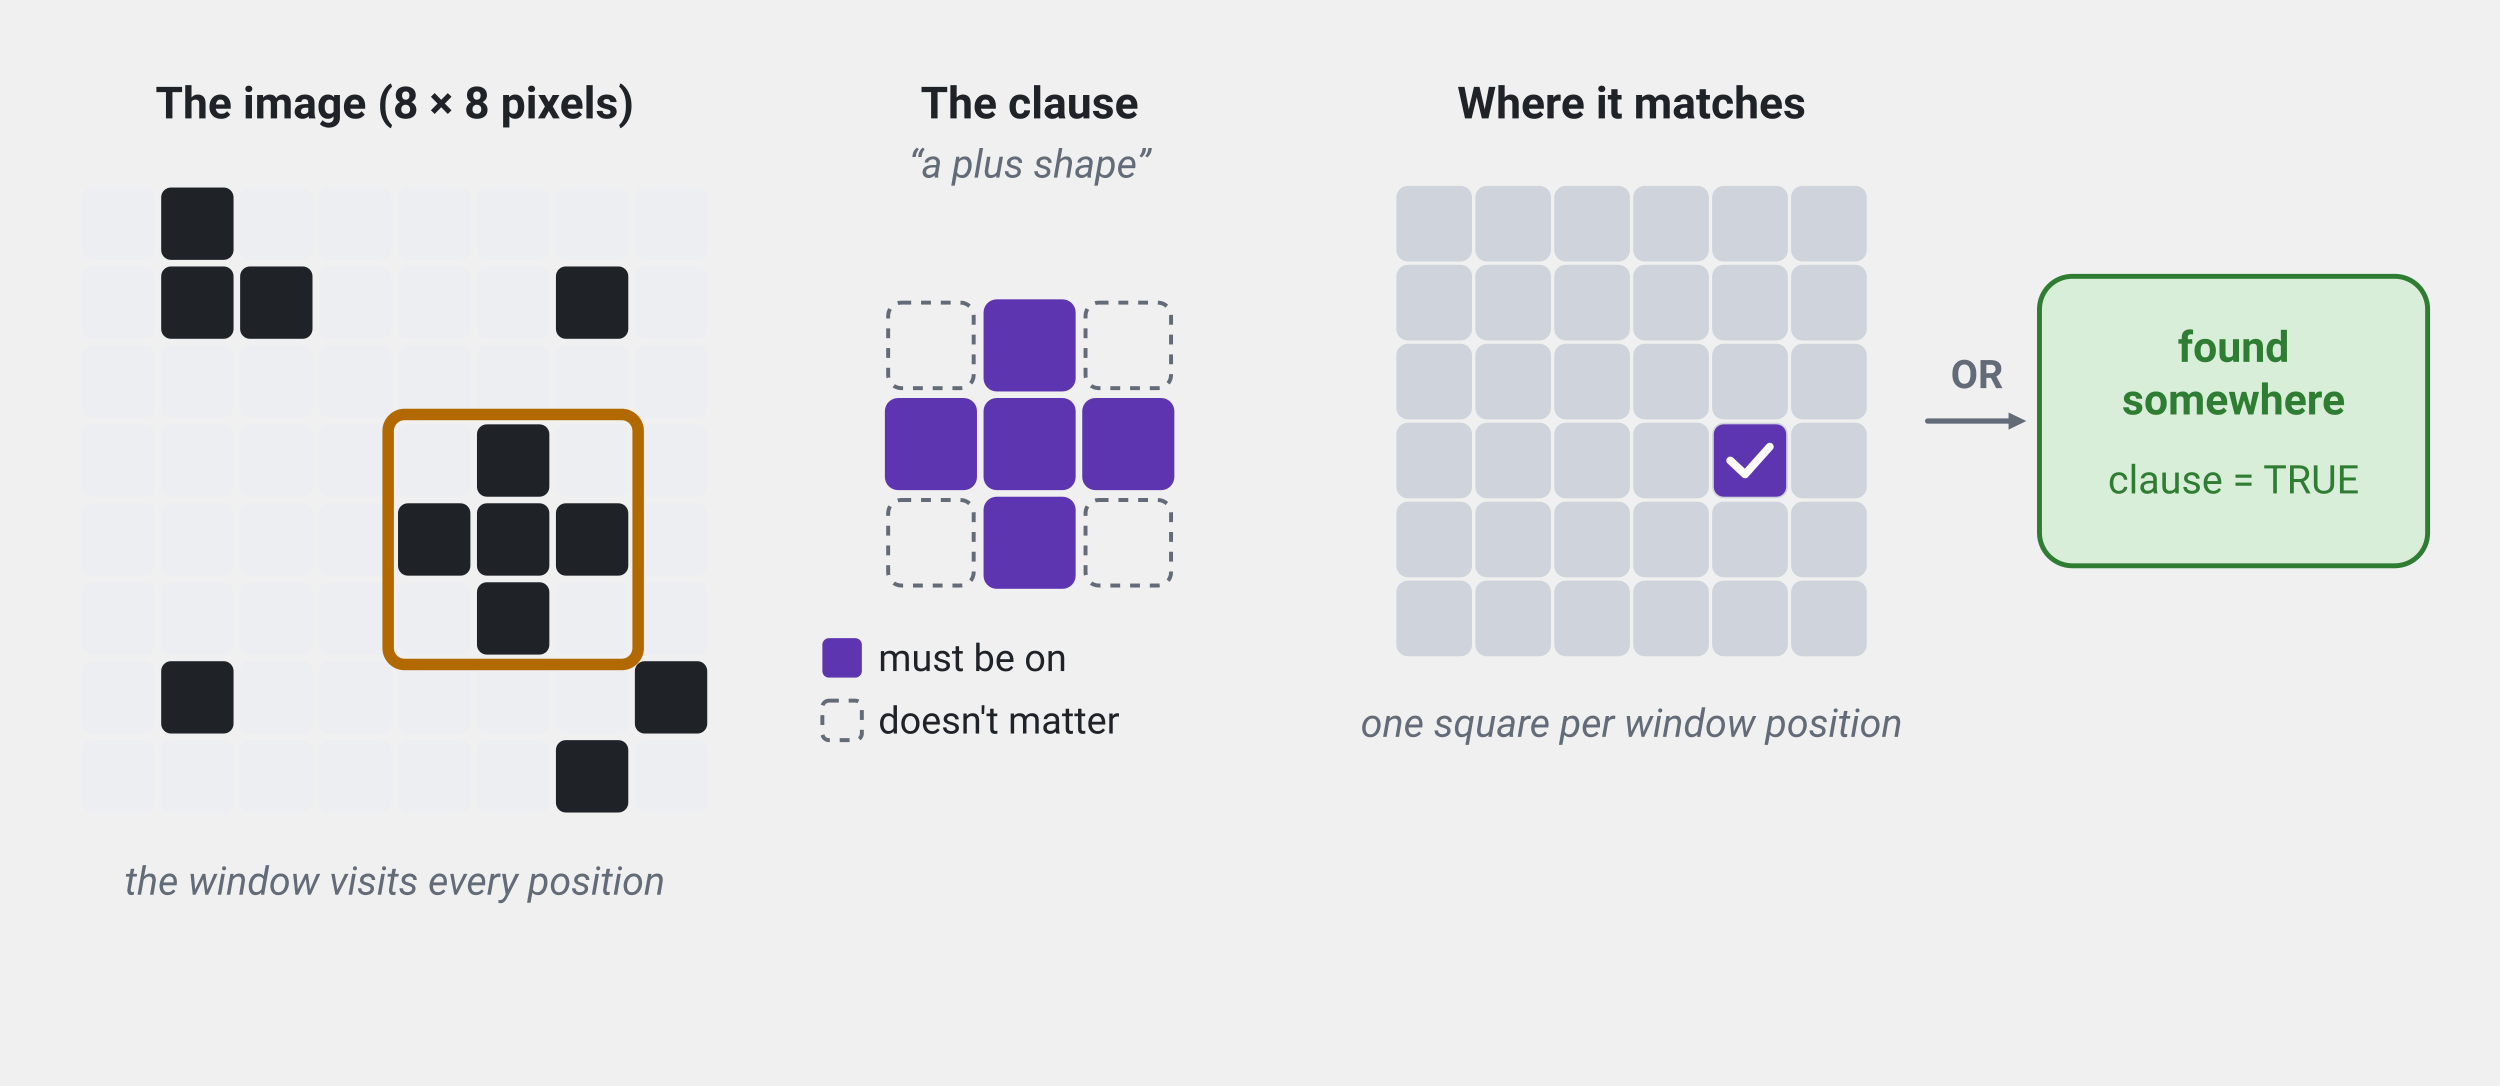
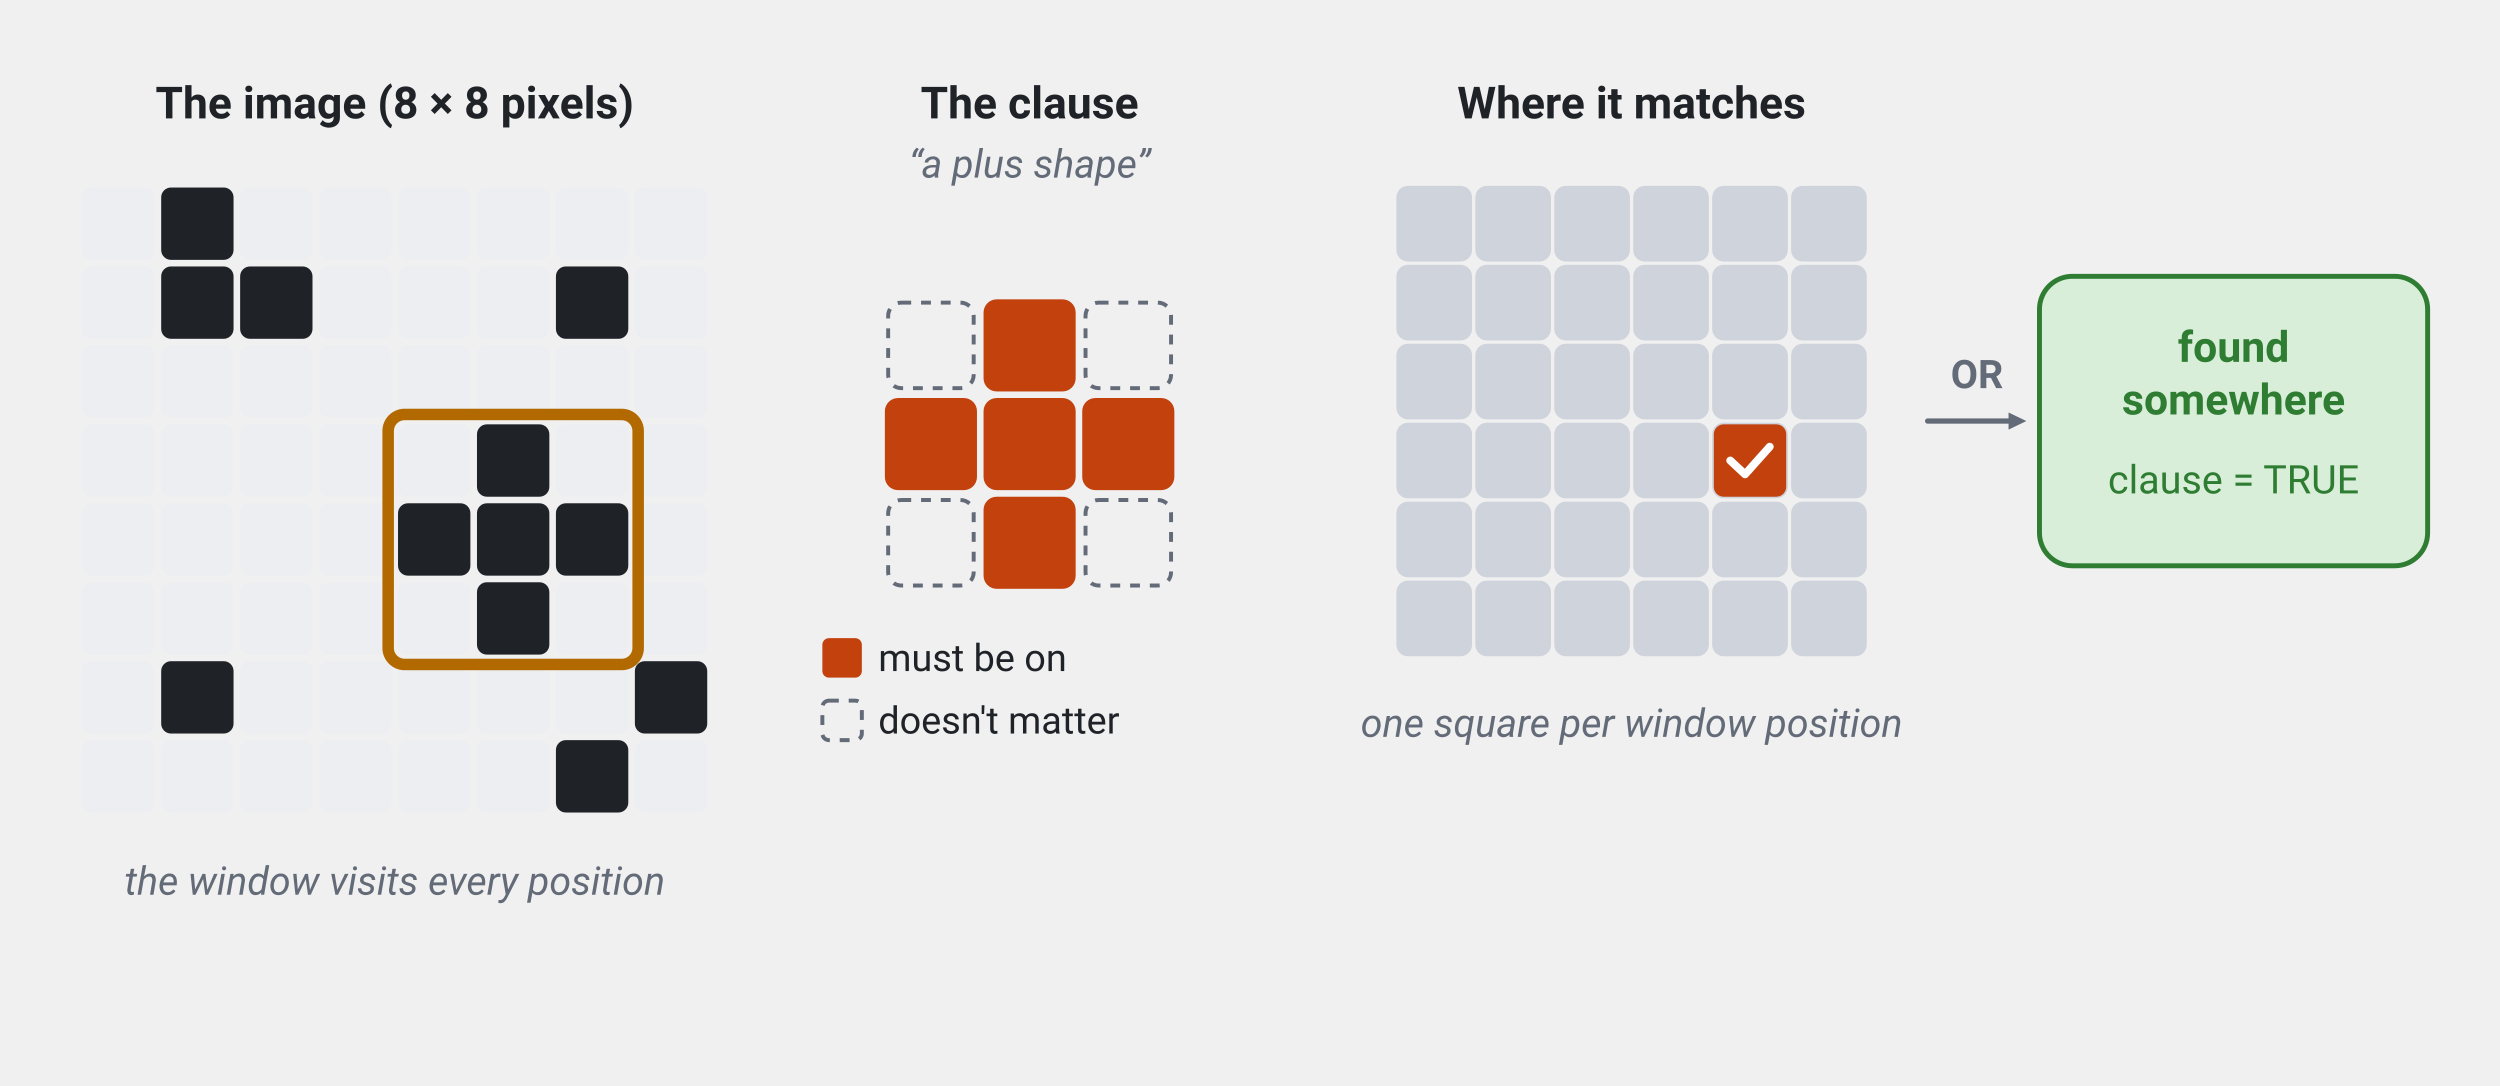
<svg xmlns="http://www.w3.org/2000/svg" viewBox="0 0 760 330" width="760" height="330" role="img" font-family="Roboto, 'Helvetica Neue', Helvetica, Arial, sans-serif">
  <style>@keyframes k1{0.000%{opacity:0} 1.990%{opacity:0} 2.000%{opacity:1} 96.990%{opacity:1} 97.000%{opacity:0} 100.000%{opacity:0}}
.k1{animation:k1 16s linear infinite}
@keyframes k2{0.000%{opacity:0} 4.157%{opacity:0} 4.167%{opacity:1} 96.990%{opacity:1} 97.000%{opacity:0} 100.000%{opacity:0}}
.k2{animation:k2 16s linear infinite}
@keyframes k3{0.000%{opacity:0} 6.323%{opacity:0} 6.333%{opacity:1} 96.990%{opacity:1} 97.000%{opacity:0} 100.000%{opacity:0}}
.k3{animation:k3 16s linear infinite}
@keyframes k4{0.000%{opacity:0} 8.490%{opacity:0} 8.500%{opacity:1} 96.990%{opacity:1} 97.000%{opacity:0} 100.000%{opacity:0}}
.k4{animation:k4 16s linear infinite}
@keyframes k5{0.000%{opacity:0} 10.657%{opacity:0} 10.667%{opacity:1} 96.990%{opacity:1} 97.000%{opacity:0} 100.000%{opacity:0}}
.k5{animation:k5 16s linear infinite}
@keyframes k6{0.000%{opacity:0} 12.823%{opacity:0} 12.833%{opacity:1} 96.990%{opacity:1} 97.000%{opacity:0} 100.000%{opacity:0}}
.k6{animation:k6 16s linear infinite}
@keyframes k7{0.000%{opacity:0} 14.990%{opacity:0} 15.000%{opacity:1} 96.990%{opacity:1} 97.000%{opacity:0} 100.000%{opacity:0}}
.k7{animation:k7 16s linear infinite}
@keyframes k8{0.000%{opacity:0} 17.157%{opacity:0} 17.167%{opacity:1} 96.990%{opacity:1} 97.000%{opacity:0} 100.000%{opacity:0}}
.k8{animation:k8 16s linear infinite}
@keyframes k9{0.000%{opacity:0} 19.323%{opacity:0} 19.333%{opacity:1} 96.990%{opacity:1} 97.000%{opacity:0} 100.000%{opacity:0}}
.k9{animation:k9 16s linear infinite}
@keyframes k10{0.000%{opacity:0} 21.490%{opacity:0} 21.500%{opacity:1} 96.990%{opacity:1} 97.000%{opacity:0} 100.000%{opacity:0}}
.k10{animation:k10 16s linear infinite}
@keyframes k11{0.000%{opacity:0} 23.657%{opacity:0} 23.667%{opacity:1} 96.990%{opacity:1} 97.000%{opacity:0} 100.000%{opacity:0}}
.k11{animation:k11 16s linear infinite}
@keyframes k12{0.000%{opacity:0} 25.823%{opacity:0} 25.833%{opacity:1} 96.990%{opacity:1} 97.000%{opacity:0} 100.000%{opacity:0}}
.k12{animation:k12 16s linear infinite}
@keyframes k13{0.000%{opacity:0} 27.990%{opacity:0} 28.000%{opacity:1} 96.990%{opacity:1} 97.000%{opacity:0} 100.000%{opacity:0}}
.k13{animation:k13 16s linear infinite}
@keyframes k14{0.000%{opacity:0} 30.157%{opacity:0} 30.167%{opacity:1} 96.990%{opacity:1} 97.000%{opacity:0} 100.000%{opacity:0}}
.k14{animation:k14 16s linear infinite}
@keyframes k15{0.000%{opacity:0} 32.323%{opacity:0} 32.333%{opacity:1} 96.990%{opacity:1} 97.000%{opacity:0} 100.000%{opacity:0}}
.k15{animation:k15 16s linear infinite}
@keyframes k16{0.000%{opacity:0} 34.490%{opacity:0} 34.500%{opacity:1} 96.990%{opacity:1} 97.000%{opacity:0} 100.000%{opacity:0}}
.k16{animation:k16 16s linear infinite}
@keyframes k17{0.000%{opacity:0} 36.657%{opacity:0} 36.667%{opacity:1} 96.990%{opacity:1} 97.000%{opacity:0} 100.000%{opacity:0}}
.k17{animation:k17 16s linear infinite}
@keyframes k18{0.000%{opacity:0} 38.823%{opacity:0} 38.833%{opacity:1} 96.990%{opacity:1} 97.000%{opacity:0} 100.000%{opacity:0}}
.k18{animation:k18 16s linear infinite}
@keyframes k19{0.000%{opacity:0} 40.990%{opacity:0} 41.000%{opacity:1} 96.990%{opacity:1} 97.000%{opacity:0} 100.000%{opacity:0}}
.k19{animation:k19 16s linear infinite}
@keyframes k20{0.000%{opacity:0} 43.157%{opacity:0} 43.167%{opacity:1} 96.990%{opacity:1} 97.000%{opacity:0} 100.000%{opacity:0}}
.k20{animation:k20 16s linear infinite}
@keyframes k21{0.000%{opacity:0} 45.323%{opacity:0} 45.333%{opacity:1} 96.990%{opacity:1} 97.000%{opacity:0} 100.000%{opacity:0}}
.k21{animation:k21 16s linear infinite}
@keyframes k22{0.000%{opacity:0} 47.490%{opacity:0} 47.500%{opacity:1} 96.990%{opacity:1} 97.000%{opacity:0} 100.000%{opacity:0}}
.k22{animation:k22 16s linear infinite}
@keyframes k23{0.000%{opacity:0} 49.657%{opacity:0} 49.667%{opacity:1} 96.990%{opacity:1} 97.000%{opacity:0} 100.000%{opacity:0}}
.k23{animation:k23 16s linear infinite}
@keyframes k24{0.000%{opacity:0} 51.823%{opacity:0} 51.833%{opacity:1} 96.990%{opacity:1} 97.000%{opacity:0} 100.000%{opacity:0}}
.k24{animation:k24 16s linear infinite}
@keyframes k25{0.000%{opacity:0} 53.990%{opacity:0} 54.000%{opacity:1} 96.990%{opacity:1} 97.000%{opacity:0} 100.000%{opacity:0}}
.k25{animation:k25 16s linear infinite}
@keyframes k26{0.000%{opacity:0} 56.157%{opacity:0} 56.167%{opacity:1} 96.990%{opacity:1} 97.000%{opacity:0} 100.000%{opacity:0}}
.k26{animation:k26 16s linear infinite}
@keyframes k27{0.000%{opacity:0} 58.323%{opacity:0} 58.333%{opacity:1} 96.990%{opacity:1} 97.000%{opacity:0} 100.000%{opacity:0}}
.k27{animation:k27 16s linear infinite}
@keyframes k28{0.000%{opacity:0} 60.490%{opacity:0} 60.500%{opacity:1} 96.990%{opacity:1} 97.000%{opacity:0} 100.000%{opacity:0}}
.k28{animation:k28 16s linear infinite}
@keyframes k29{0.000%{opacity:0} 62.657%{opacity:0} 62.667%{opacity:1} 96.990%{opacity:1} 97.000%{opacity:0} 100.000%{opacity:0}}
.k29{animation:k29 16s linear infinite}
@keyframes k30{0.000%{opacity:0} 64.823%{opacity:0} 64.833%{opacity:1} 96.990%{opacity:1} 97.000%{opacity:0} 100.000%{opacity:0}}
.k30{animation:k30 16s linear infinite}
@keyframes k31{0.000%{opacity:0} 66.990%{opacity:0} 67.000%{opacity:1} 96.990%{opacity:1} 97.000%{opacity:0} 100.000%{opacity:0}}
.k31{animation:k31 16s linear infinite}
@keyframes k32{0.000%{opacity:0} 69.157%{opacity:0} 69.167%{opacity:1} 96.990%{opacity:1} 97.000%{opacity:0} 100.000%{opacity:0}}
.k32{animation:k32 16s linear infinite}
@keyframes k33{0.000%{opacity:0} 71.323%{opacity:0} 71.333%{opacity:1} 96.990%{opacity:1} 97.000%{opacity:0} 100.000%{opacity:0}}
.k33{animation:k33 16s linear infinite}
@keyframes k34{0.000%{opacity:0} 73.490%{opacity:0} 73.500%{opacity:1} 96.990%{opacity:1} 97.000%{opacity:0} 100.000%{opacity:0}}
.k34{animation:k34 16s linear infinite}
@keyframes k35{0.000%{opacity:0} 75.657%{opacity:0} 75.667%{opacity:1} 96.990%{opacity:1} 97.000%{opacity:0} 100.000%{opacity:0}}
.k35{animation:k35 16s linear infinite}
@keyframes k36{0.000%{opacity:0} 77.823%{opacity:0} 77.833%{opacity:1} 96.990%{opacity:1} 97.000%{opacity:0} 100.000%{opacity:0}}
.k36{animation:k36 16s linear infinite}
@keyframes k37{0.000%{transform:translate(0.0px,0.0px)} 1.990%{transform:translate(0.0px,0.0px)} 2.000%{transform:translate(-96.0px,-72.0px)} 4.157%{transform:translate(-96.0px,-72.0px)} 4.167%{transform:translate(-72.0px,-72.0px)} 6.323%{transform:translate(-72.0px,-72.0px)} 6.333%{transform:translate(-48.0px,-72.0px)} 8.490%{transform:translate(-48.0px,-72.0px)} 8.500%{transform:translate(-24.0px,-72.0px)} 10.657%{transform:translate(-24.0px,-72.0px)} 10.667%{transform:translate(0.0px,-72.0px)} 12.823%{transform:translate(0.0px,-72.0px)} 12.833%{transform:translate(24.0px,-72.0px)} 14.990%{transform:translate(24.0px,-72.0px)} 15.000%{transform:translate(-96.0px,-48.0px)} 17.157%{transform:translate(-96.0px,-48.0px)} 17.167%{transform:translate(-72.0px,-48.0px)} 19.323%{transform:translate(-72.0px,-48.0px)} 19.333%{transform:translate(-48.0px,-48.0px)} 21.490%{transform:translate(-48.0px,-48.0px)} 21.500%{transform:translate(-24.0px,-48.0px)} 23.657%{transform:translate(-24.0px,-48.0px)} 23.667%{transform:translate(0.0px,-48.0px)} 25.823%{transform:translate(0.0px,-48.0px)} 25.833%{transform:translate(24.0px,-48.0px)} 27.990%{transform:translate(24.0px,-48.0px)} 28.000%{transform:translate(-96.0px,-24.0px)} 30.157%{transform:translate(-96.0px,-24.0px)} 30.167%{transform:translate(-72.0px,-24.0px)} 32.323%{transform:translate(-72.0px,-24.0px)} 32.333%{transform:translate(-48.0px,-24.0px)} 34.490%{transform:translate(-48.0px,-24.0px)} 34.500%{transform:translate(-24.0px,-24.0px)} 36.657%{transform:translate(-24.0px,-24.0px)} 36.667%{transform:translate(0.0px,-24.0px)} 38.823%{transform:translate(0.0px,-24.0px)} 38.833%{transform:translate(24.0px,-24.0px)} 40.990%{transform:translate(24.0px,-24.0px)} 41.000%{transform:translate(-96.0px,0.0px)} 43.157%{transform:translate(-96.0px,0.0px)} 43.167%{transform:translate(-72.0px,0.0px)} 45.323%{transform:translate(-72.0px,0.0px)} 45.333%{transform:translate(-48.0px,0.0px)} 47.490%{transform:translate(-48.0px,0.0px)} 47.500%{transform:translate(-24.0px,0.0px)} 49.657%{transform:translate(-24.0px,0.0px)} 49.667%{transform:translate(0.0px,0.0px)} 51.823%{transform:translate(0.0px,0.0px)} 51.833%{transform:translate(24.0px,0.0px)} 53.990%{transform:translate(24.0px,0.0px)} 54.000%{transform:translate(-96.0px,24.0px)} 56.157%{transform:translate(-96.0px,24.0px)} 56.167%{transform:translate(-72.0px,24.0px)} 58.323%{transform:translate(-72.0px,24.0px)} 58.333%{transform:translate(-48.0px,24.0px)} 60.490%{transform:translate(-48.0px,24.0px)} 60.500%{transform:translate(-24.0px,24.0px)} 62.657%{transform:translate(-24.0px,24.0px)} 62.667%{transform:translate(0.0px,24.0px)} 64.823%{transform:translate(0.0px,24.0px)} 64.833%{transform:translate(24.0px,24.0px)} 66.990%{transform:translate(24.0px,24.0px)} 67.000%{transform:translate(-96.0px,48.0px)} 69.157%{transform:translate(-96.0px,48.0px)} 69.167%{transform:translate(-72.0px,48.0px)} 71.323%{transform:translate(-72.0px,48.0px)} 71.333%{transform:translate(-48.0px,48.0px)} 73.490%{transform:translate(-48.0px,48.0px)} 73.500%{transform:translate(-24.0px,48.0px)} 75.657%{transform:translate(-24.0px,48.0px)} 75.667%{transform:translate(0.0px,48.0px)} 77.823%{transform:translate(0.0px,48.0px)} 77.833%{transform:translate(24.0px,48.0px)} 79.990%{transform:translate(24.0px,48.0px)} 80.000%{transform:translate(0.0px,0.0px)} 100.000%{transform:translate(0.0px,0.0px)}}
.k37{animation:k37 16s linear infinite}
@keyframes k38{0.000%{opacity:0} 80.990%{opacity:0} 81.000%{opacity:1} 96.990%{opacity:1} 97.000%{opacity:0} 100.000%{opacity:0}}
.k38{animation:k38 16s linear infinite}
@media (prefers-reduced-motion: reduce){.anim{animation:none!important}}</style>
  <text x="120" y="36" font-size="13.5" fill="#1f2328" text-anchor="middle" font-weight="bold">The image (8 × 8 pixels)</text>
  <rect x="25" y="57" width="22" height="22" rx="3" fill="#eceef2" stroke="none" stroke-width="1.5" />
  <rect x="49" y="57" width="22" height="22" rx="3" fill="#1f2328" stroke="none" stroke-width="1.5" />
  <rect x="73" y="57" width="22" height="22" rx="3" fill="#eceef2" stroke="none" stroke-width="1.5" />
  <rect x="97" y="57" width="22" height="22" rx="3" fill="#eceef2" stroke="none" stroke-width="1.5" />
  <rect x="121" y="57" width="22" height="22" rx="3" fill="#eceef2" stroke="none" stroke-width="1.5" />
  <rect x="145" y="57" width="22" height="22" rx="3" fill="#eceef2" stroke="none" stroke-width="1.5" />
  <rect x="169" y="57" width="22" height="22" rx="3" fill="#eceef2" stroke="none" stroke-width="1.5" />
  <rect x="193" y="57" width="22" height="22" rx="3" fill="#eceef2" stroke="none" stroke-width="1.5" />
  <rect x="25" y="81" width="22" height="22" rx="3" fill="#eceef2" stroke="none" stroke-width="1.5" />
  <rect x="49" y="81" width="22" height="22" rx="3" fill="#1f2328" stroke="none" stroke-width="1.5" />
  <rect x="73" y="81" width="22" height="22" rx="3" fill="#1f2328" stroke="none" stroke-width="1.5" />
  <rect x="97" y="81" width="22" height="22" rx="3" fill="#eceef2" stroke="none" stroke-width="1.5" />
  <rect x="121" y="81" width="22" height="22" rx="3" fill="#eceef2" stroke="none" stroke-width="1.5" />
  <rect x="145" y="81" width="22" height="22" rx="3" fill="#eceef2" stroke="none" stroke-width="1.5" />
  <rect x="169" y="81" width="22" height="22" rx="3" fill="#1f2328" stroke="none" stroke-width="1.5" />
  <rect x="193" y="81" width="22" height="22" rx="3" fill="#eceef2" stroke="none" stroke-width="1.5" />
  <rect x="25" y="105" width="22" height="22" rx="3" fill="#eceef2" stroke="none" stroke-width="1.5" />
  <rect x="49" y="105" width="22" height="22" rx="3" fill="#eceef2" stroke="none" stroke-width="1.5" />
  <rect x="73" y="105" width="22" height="22" rx="3" fill="#eceef2" stroke="none" stroke-width="1.5" />
  <rect x="97" y="105" width="22" height="22" rx="3" fill="#eceef2" stroke="none" stroke-width="1.5" />
  <rect x="121" y="105" width="22" height="22" rx="3" fill="#eceef2" stroke="none" stroke-width="1.5" />
  <rect x="145" y="105" width="22" height="22" rx="3" fill="#eceef2" stroke="none" stroke-width="1.5" />
  <rect x="169" y="105" width="22" height="22" rx="3" fill="#eceef2" stroke="none" stroke-width="1.5" />
  <rect x="193" y="105" width="22" height="22" rx="3" fill="#eceef2" stroke="none" stroke-width="1.5" />
  <rect x="25" y="129" width="22" height="22" rx="3" fill="#eceef2" stroke="none" stroke-width="1.5" />
  <rect x="49" y="129" width="22" height="22" rx="3" fill="#eceef2" stroke="none" stroke-width="1.5" />
  <rect x="73" y="129" width="22" height="22" rx="3" fill="#eceef2" stroke="none" stroke-width="1.5" />
  <rect x="97" y="129" width="22" height="22" rx="3" fill="#eceef2" stroke="none" stroke-width="1.5" />
  <rect x="121" y="129" width="22" height="22" rx="3" fill="#eceef2" stroke="none" stroke-width="1.5" />
  <rect x="145" y="129" width="22" height="22" rx="3" fill="#1f2328" stroke="none" stroke-width="1.5" />
  <rect x="169" y="129" width="22" height="22" rx="3" fill="#eceef2" stroke="none" stroke-width="1.5" />
  <rect x="193" y="129" width="22" height="22" rx="3" fill="#eceef2" stroke="none" stroke-width="1.5" />
  <rect x="25" y="153" width="22" height="22" rx="3" fill="#eceef2" stroke="none" stroke-width="1.5" />
  <rect x="49" y="153" width="22" height="22" rx="3" fill="#eceef2" stroke="none" stroke-width="1.5" />
  <rect x="73" y="153" width="22" height="22" rx="3" fill="#eceef2" stroke="none" stroke-width="1.5" />
  <rect x="97" y="153" width="22" height="22" rx="3" fill="#eceef2" stroke="none" stroke-width="1.5" />
  <rect x="121" y="153" width="22" height="22" rx="3" fill="#1f2328" stroke="none" stroke-width="1.5" />
  <rect x="145" y="153" width="22" height="22" rx="3" fill="#1f2328" stroke="none" stroke-width="1.5" />
  <rect x="169" y="153" width="22" height="22" rx="3" fill="#1f2328" stroke="none" stroke-width="1.5" />
  <rect x="193" y="153" width="22" height="22" rx="3" fill="#eceef2" stroke="none" stroke-width="1.5" />
  <rect x="25" y="177" width="22" height="22" rx="3" fill="#eceef2" stroke="none" stroke-width="1.5" />
  <rect x="49" y="177" width="22" height="22" rx="3" fill="#eceef2" stroke="none" stroke-width="1.5" />
  <rect x="73" y="177" width="22" height="22" rx="3" fill="#eceef2" stroke="none" stroke-width="1.5" />
  <rect x="97" y="177" width="22" height="22" rx="3" fill="#eceef2" stroke="none" stroke-width="1.5" />
  <rect x="121" y="177" width="22" height="22" rx="3" fill="#eceef2" stroke="none" stroke-width="1.5" />
  <rect x="145" y="177" width="22" height="22" rx="3" fill="#1f2328" stroke="none" stroke-width="1.5" />
  <rect x="169" y="177" width="22" height="22" rx="3" fill="#eceef2" stroke="none" stroke-width="1.5" />
  <rect x="193" y="177" width="22" height="22" rx="3" fill="#eceef2" stroke="none" stroke-width="1.5" />
  <rect x="25" y="201" width="22" height="22" rx="3" fill="#eceef2" stroke="none" stroke-width="1.5" />
  <rect x="49" y="201" width="22" height="22" rx="3" fill="#1f2328" stroke="none" stroke-width="1.5" />
  <rect x="73" y="201" width="22" height="22" rx="3" fill="#eceef2" stroke="none" stroke-width="1.5" />
  <rect x="97" y="201" width="22" height="22" rx="3" fill="#eceef2" stroke="none" stroke-width="1.5" />
  <rect x="121" y="201" width="22" height="22" rx="3" fill="#eceef2" stroke="none" stroke-width="1.5" />
  <rect x="145" y="201" width="22" height="22" rx="3" fill="#eceef2" stroke="none" stroke-width="1.5" />
  <rect x="169" y="201" width="22" height="22" rx="3" fill="#eceef2" stroke="none" stroke-width="1.5" />
  <rect x="193" y="201" width="22" height="22" rx="3" fill="#1f2328" stroke="none" stroke-width="1.5" />
  <rect x="25" y="225" width="22" height="22" rx="3" fill="#eceef2" stroke="none" stroke-width="1.5" />
  <rect x="49" y="225" width="22" height="22" rx="3" fill="#eceef2" stroke="none" stroke-width="1.5" />
  <rect x="73" y="225" width="22" height="22" rx="3" fill="#eceef2" stroke="none" stroke-width="1.5" />
  <rect x="97" y="225" width="22" height="22" rx="3" fill="#eceef2" stroke="none" stroke-width="1.5" />
  <rect x="121" y="225" width="22" height="22" rx="3" fill="#eceef2" stroke="none" stroke-width="1.5" />
  <rect x="145" y="225" width="22" height="22" rx="3" fill="#eceef2" stroke="none" stroke-width="1.5" />
  <rect x="169" y="225" width="22" height="22" rx="3" fill="#1f2328" stroke="none" stroke-width="1.5" />
  <rect x="193" y="225" width="22" height="22" rx="3" fill="#eceef2" stroke="none" stroke-width="1.5" />
  <text x="313" y="36" font-size="13.5" fill="#1f2328" text-anchor="middle" font-weight="bold">The clause</text>
  <text x="313" y="54" font-size="12" fill="#646b78" text-anchor="middle" font-weight="normal" font-style="italic">“a plus shape”</text>
  <rect x="270" y="92" width="26" height="26" rx="4" fill="none" stroke="#646b78" stroke-width="1.2" stroke-dasharray="3 3" />
-   <rect x="299" y="91" width="28" height="28" rx="4" fill="#5e35b1" stroke="none" stroke-width="1.5" />
+   <rect x="299" y="91" width="28" height="28" rx="4" fill="#c2410c" stroke="none" stroke-width="1.5" />
  <rect x="330" y="92" width="26" height="26" rx="4" fill="none" stroke="#646b78" stroke-width="1.2" stroke-dasharray="3 3" />
-   <rect x="269" y="121" width="28" height="28" rx="4" fill="#5e35b1" stroke="none" stroke-width="1.5" />
-   <rect x="299" y="121" width="28" height="28" rx="4" fill="#5e35b1" stroke="none" stroke-width="1.5" />
-   <rect x="329" y="121" width="28" height="28" rx="4" fill="#5e35b1" stroke="none" stroke-width="1.5" />
+   <rect x="269" y="121" width="28" height="28" rx="4" fill="#c2410c" stroke="none" stroke-width="1.5" />
+   <rect x="299" y="121" width="28" height="28" rx="4" fill="#c2410c" stroke="none" stroke-width="1.5" />
+   <rect x="329" y="121" width="28" height="28" rx="4" fill="#c2410c" stroke="none" stroke-width="1.5" />
  <rect x="270" y="152" width="26" height="26" rx="4" fill="none" stroke="#646b78" stroke-width="1.2" stroke-dasharray="3 3" />
-   <rect x="299" y="151" width="28" height="28" rx="4" fill="#5e35b1" stroke="none" stroke-width="1.5" />
+   <rect x="299" y="151" width="28" height="28" rx="4" fill="#c2410c" stroke="none" stroke-width="1.5" />
  <rect x="330" y="152" width="26" height="26" rx="4" fill="none" stroke="#646b78" stroke-width="1.2" stroke-dasharray="3 3" />
-   <rect x="250" y="194" width="12" height="12" rx="2" fill="#5e35b1" stroke="none" stroke-width="1.5" />
+   <rect x="250" y="194" width="12" height="12" rx="2" fill="#c2410c" stroke="none" stroke-width="1.5" />
  <text x="267" y="204" font-size="11.5" fill="#1f2328" text-anchor="start" font-weight="normal">must be on</text>
  <rect x="250" y="213" width="12" height="12" rx="2" fill="none" stroke="#646b78" stroke-width="1.2" stroke-dasharray="3 3" />
  <text x="267" y="223" font-size="11.5" fill="#1f2328" text-anchor="start" font-weight="normal">doesn't matter</text>
  <text x="496" y="36" font-size="13.5" fill="#1f2328" text-anchor="middle" font-weight="bold">Where it matches</text>
  <rect x="425" y="57" width="22" height="22" rx="3" fill="#eceef2" stroke="#cfd3db" stroke-width="1" />
  <g class="anim k1">
    <rect x="425" y="57" width="22" height="22" rx="3" fill="#cfd3db" stroke="none" stroke-width="1.5" />
  </g>
  <rect x="449" y="57" width="22" height="22" rx="3" fill="#eceef2" stroke="#cfd3db" stroke-width="1" />
  <g class="anim k2">
    <rect x="449" y="57" width="22" height="22" rx="3" fill="#cfd3db" stroke="none" stroke-width="1.5" />
  </g>
  <rect x="473" y="57" width="22" height="22" rx="3" fill="#eceef2" stroke="#cfd3db" stroke-width="1" />
  <g class="anim k3">
    <rect x="473" y="57" width="22" height="22" rx="3" fill="#cfd3db" stroke="none" stroke-width="1.5" />
  </g>
  <rect x="497" y="57" width="22" height="22" rx="3" fill="#eceef2" stroke="#cfd3db" stroke-width="1" />
  <g class="anim k4">
    <rect x="497" y="57" width="22" height="22" rx="3" fill="#cfd3db" stroke="none" stroke-width="1.5" />
  </g>
  <rect x="521" y="57" width="22" height="22" rx="3" fill="#eceef2" stroke="#cfd3db" stroke-width="1" />
  <g class="anim k5">
    <rect x="521" y="57" width="22" height="22" rx="3" fill="#cfd3db" stroke="none" stroke-width="1.5" />
  </g>
  <rect x="545" y="57" width="22" height="22" rx="3" fill="#eceef2" stroke="#cfd3db" stroke-width="1" />
  <g class="anim k6">
    <rect x="545" y="57" width="22" height="22" rx="3" fill="#cfd3db" stroke="none" stroke-width="1.5" />
  </g>
  <rect x="425" y="81" width="22" height="22" rx="3" fill="#eceef2" stroke="#cfd3db" stroke-width="1" />
  <g class="anim k7">
    <rect x="425" y="81" width="22" height="22" rx="3" fill="#cfd3db" stroke="none" stroke-width="1.5" />
  </g>
  <rect x="449" y="81" width="22" height="22" rx="3" fill="#eceef2" stroke="#cfd3db" stroke-width="1" />
  <g class="anim k8">
    <rect x="449" y="81" width="22" height="22" rx="3" fill="#cfd3db" stroke="none" stroke-width="1.5" />
  </g>
  <rect x="473" y="81" width="22" height="22" rx="3" fill="#eceef2" stroke="#cfd3db" stroke-width="1" />
  <g class="anim k9">
    <rect x="473" y="81" width="22" height="22" rx="3" fill="#cfd3db" stroke="none" stroke-width="1.5" />
  </g>
  <rect x="497" y="81" width="22" height="22" rx="3" fill="#eceef2" stroke="#cfd3db" stroke-width="1" />
  <g class="anim k10">
    <rect x="497" y="81" width="22" height="22" rx="3" fill="#cfd3db" stroke="none" stroke-width="1.5" />
  </g>
  <rect x="521" y="81" width="22" height="22" rx="3" fill="#eceef2" stroke="#cfd3db" stroke-width="1" />
  <g class="anim k11">
    <rect x="521" y="81" width="22" height="22" rx="3" fill="#cfd3db" stroke="none" stroke-width="1.5" />
  </g>
  <rect x="545" y="81" width="22" height="22" rx="3" fill="#eceef2" stroke="#cfd3db" stroke-width="1" />
  <g class="anim k12">
    <rect x="545" y="81" width="22" height="22" rx="3" fill="#cfd3db" stroke="none" stroke-width="1.5" />
  </g>
  <rect x="425" y="105" width="22" height="22" rx="3" fill="#eceef2" stroke="#cfd3db" stroke-width="1" />
  <g class="anim k13">
    <rect x="425" y="105" width="22" height="22" rx="3" fill="#cfd3db" stroke="none" stroke-width="1.5" />
  </g>
  <rect x="449" y="105" width="22" height="22" rx="3" fill="#eceef2" stroke="#cfd3db" stroke-width="1" />
  <g class="anim k14">
    <rect x="449" y="105" width="22" height="22" rx="3" fill="#cfd3db" stroke="none" stroke-width="1.5" />
  </g>
  <rect x="473" y="105" width="22" height="22" rx="3" fill="#eceef2" stroke="#cfd3db" stroke-width="1" />
  <g class="anim k15">
    <rect x="473" y="105" width="22" height="22" rx="3" fill="#cfd3db" stroke="none" stroke-width="1.5" />
  </g>
  <rect x="497" y="105" width="22" height="22" rx="3" fill="#eceef2" stroke="#cfd3db" stroke-width="1" />
  <g class="anim k16">
    <rect x="497" y="105" width="22" height="22" rx="3" fill="#cfd3db" stroke="none" stroke-width="1.5" />
  </g>
  <rect x="521" y="105" width="22" height="22" rx="3" fill="#eceef2" stroke="#cfd3db" stroke-width="1" />
  <g class="anim k17">
    <rect x="521" y="105" width="22" height="22" rx="3" fill="#cfd3db" stroke="none" stroke-width="1.5" />
  </g>
  <rect x="545" y="105" width="22" height="22" rx="3" fill="#eceef2" stroke="#cfd3db" stroke-width="1" />
  <g class="anim k18">
    <rect x="545" y="105" width="22" height="22" rx="3" fill="#cfd3db" stroke="none" stroke-width="1.5" />
  </g>
  <rect x="425" y="129" width="22" height="22" rx="3" fill="#eceef2" stroke="#cfd3db" stroke-width="1" />
  <g class="anim k19">
    <rect x="425" y="129" width="22" height="22" rx="3" fill="#cfd3db" stroke="none" stroke-width="1.5" />
  </g>
  <rect x="449" y="129" width="22" height="22" rx="3" fill="#eceef2" stroke="#cfd3db" stroke-width="1" />
  <g class="anim k20">
    <rect x="449" y="129" width="22" height="22" rx="3" fill="#cfd3db" stroke="none" stroke-width="1.5" />
  </g>
  <rect x="473" y="129" width="22" height="22" rx="3" fill="#eceef2" stroke="#cfd3db" stroke-width="1" />
  <g class="anim k21">
    <rect x="473" y="129" width="22" height="22" rx="3" fill="#cfd3db" stroke="none" stroke-width="1.5" />
  </g>
  <rect x="497" y="129" width="22" height="22" rx="3" fill="#eceef2" stroke="#cfd3db" stroke-width="1" />
  <g class="anim k22">
    <rect x="497" y="129" width="22" height="22" rx="3" fill="#cfd3db" stroke="none" stroke-width="1.5" />
  </g>
  <rect x="521" y="129" width="22" height="22" rx="3" fill="#eceef2" stroke="#cfd3db" stroke-width="1" />
  <g class="anim k23">
-     <rect x="521" y="129" width="22" height="22" rx="3" fill="#5e35b1" stroke="none" stroke-width="1.5" />
+     <rect x="521" y="129" width="22" height="22" rx="3" fill="#c2410c" stroke="none" stroke-width="1.5" />
    <polyline points="526.0,140.0 530.5,144.2 538.0,135.8" fill="none" stroke="#ffffff" stroke-width="2.4" stroke-linecap="round" stroke-linejoin="round" />
  </g>
  <rect x="545" y="129" width="22" height="22" rx="3" fill="#eceef2" stroke="#cfd3db" stroke-width="1" />
  <g class="anim k24">
    <rect x="545" y="129" width="22" height="22" rx="3" fill="#cfd3db" stroke="none" stroke-width="1.5" />
  </g>
  <rect x="425" y="153" width="22" height="22" rx="3" fill="#eceef2" stroke="#cfd3db" stroke-width="1" />
  <g class="anim k25">
    <rect x="425" y="153" width="22" height="22" rx="3" fill="#cfd3db" stroke="none" stroke-width="1.5" />
  </g>
  <rect x="449" y="153" width="22" height="22" rx="3" fill="#eceef2" stroke="#cfd3db" stroke-width="1" />
  <g class="anim k26">
    <rect x="449" y="153" width="22" height="22" rx="3" fill="#cfd3db" stroke="none" stroke-width="1.5" />
  </g>
  <rect x="473" y="153" width="22" height="22" rx="3" fill="#eceef2" stroke="#cfd3db" stroke-width="1" />
  <g class="anim k27">
    <rect x="473" y="153" width="22" height="22" rx="3" fill="#cfd3db" stroke="none" stroke-width="1.5" />
  </g>
  <rect x="497" y="153" width="22" height="22" rx="3" fill="#eceef2" stroke="#cfd3db" stroke-width="1" />
  <g class="anim k28">
    <rect x="497" y="153" width="22" height="22" rx="3" fill="#cfd3db" stroke="none" stroke-width="1.5" />
  </g>
  <rect x="521" y="153" width="22" height="22" rx="3" fill="#eceef2" stroke="#cfd3db" stroke-width="1" />
  <g class="anim k29">
    <rect x="521" y="153" width="22" height="22" rx="3" fill="#cfd3db" stroke="none" stroke-width="1.5" />
  </g>
  <rect x="545" y="153" width="22" height="22" rx="3" fill="#eceef2" stroke="#cfd3db" stroke-width="1" />
  <g class="anim k30">
    <rect x="545" y="153" width="22" height="22" rx="3" fill="#cfd3db" stroke="none" stroke-width="1.5" />
  </g>
  <rect x="425" y="177" width="22" height="22" rx="3" fill="#eceef2" stroke="#cfd3db" stroke-width="1" />
  <g class="anim k31">
    <rect x="425" y="177" width="22" height="22" rx="3" fill="#cfd3db" stroke="none" stroke-width="1.5" />
  </g>
  <rect x="449" y="177" width="22" height="22" rx="3" fill="#eceef2" stroke="#cfd3db" stroke-width="1" />
  <g class="anim k32">
    <rect x="449" y="177" width="22" height="22" rx="3" fill="#cfd3db" stroke="none" stroke-width="1.5" />
  </g>
  <rect x="473" y="177" width="22" height="22" rx="3" fill="#eceef2" stroke="#cfd3db" stroke-width="1" />
  <g class="anim k33">
    <rect x="473" y="177" width="22" height="22" rx="3" fill="#cfd3db" stroke="none" stroke-width="1.5" />
  </g>
  <rect x="497" y="177" width="22" height="22" rx="3" fill="#eceef2" stroke="#cfd3db" stroke-width="1" />
  <g class="anim k34">
    <rect x="497" y="177" width="22" height="22" rx="3" fill="#cfd3db" stroke="none" stroke-width="1.5" />
  </g>
  <rect x="521" y="177" width="22" height="22" rx="3" fill="#eceef2" stroke="#cfd3db" stroke-width="1" />
  <g class="anim k35">
    <rect x="521" y="177" width="22" height="22" rx="3" fill="#cfd3db" stroke="none" stroke-width="1.5" />
  </g>
  <rect x="545" y="177" width="22" height="22" rx="3" fill="#eceef2" stroke="#cfd3db" stroke-width="1" />
  <g class="anim k36">
    <rect x="545" y="177" width="22" height="22" rx="3" fill="#cfd3db" stroke="none" stroke-width="1.5" />
  </g>
  <g class="anim k37">
    <rect x="118" y="126" width="76" height="76" rx="5" fill="none" stroke="#b26a00" stroke-width="3.5" />
  </g>
  <text x="120" y="272" font-size="12" fill="#646b78" text-anchor="middle" font-weight="normal" font-style="italic">the window visits every position</text>
  <text x="496" y="224" font-size="12" fill="#646b78" text-anchor="middle" font-weight="normal" font-style="italic">one square per window position</text>
  <g class="anim k38">
    <g>
      <line x1="586" y1="128" x2="612.4" y2="128" stroke="#646b78" stroke-width="1.6" stroke-linecap="round" />
      <polygon points="616,128 610.6,130.6 610.6,125.4" fill="#646b78" />
    </g>
    <text x="601" y="118" font-size="12" fill="#646b78" text-anchor="middle" font-weight="bold">OR</text>
    <rect x="620" y="84" width="118" height="88" rx="10" fill="#d9eed9" stroke="#2e7d32" stroke-width="1.5" />
    <text x="679" y="110" font-size="13" fill="#2e7d32" text-anchor="middle" font-weight="bold">found</text>
    <text x="679" y="126" font-size="13" fill="#2e7d32" text-anchor="middle" font-weight="bold">somewhere</text>
    <text x="679" y="150" font-size="12" fill="#2e7d32" text-anchor="middle" font-weight="normal">clause = TRUE</text>
  </g>
</svg>
